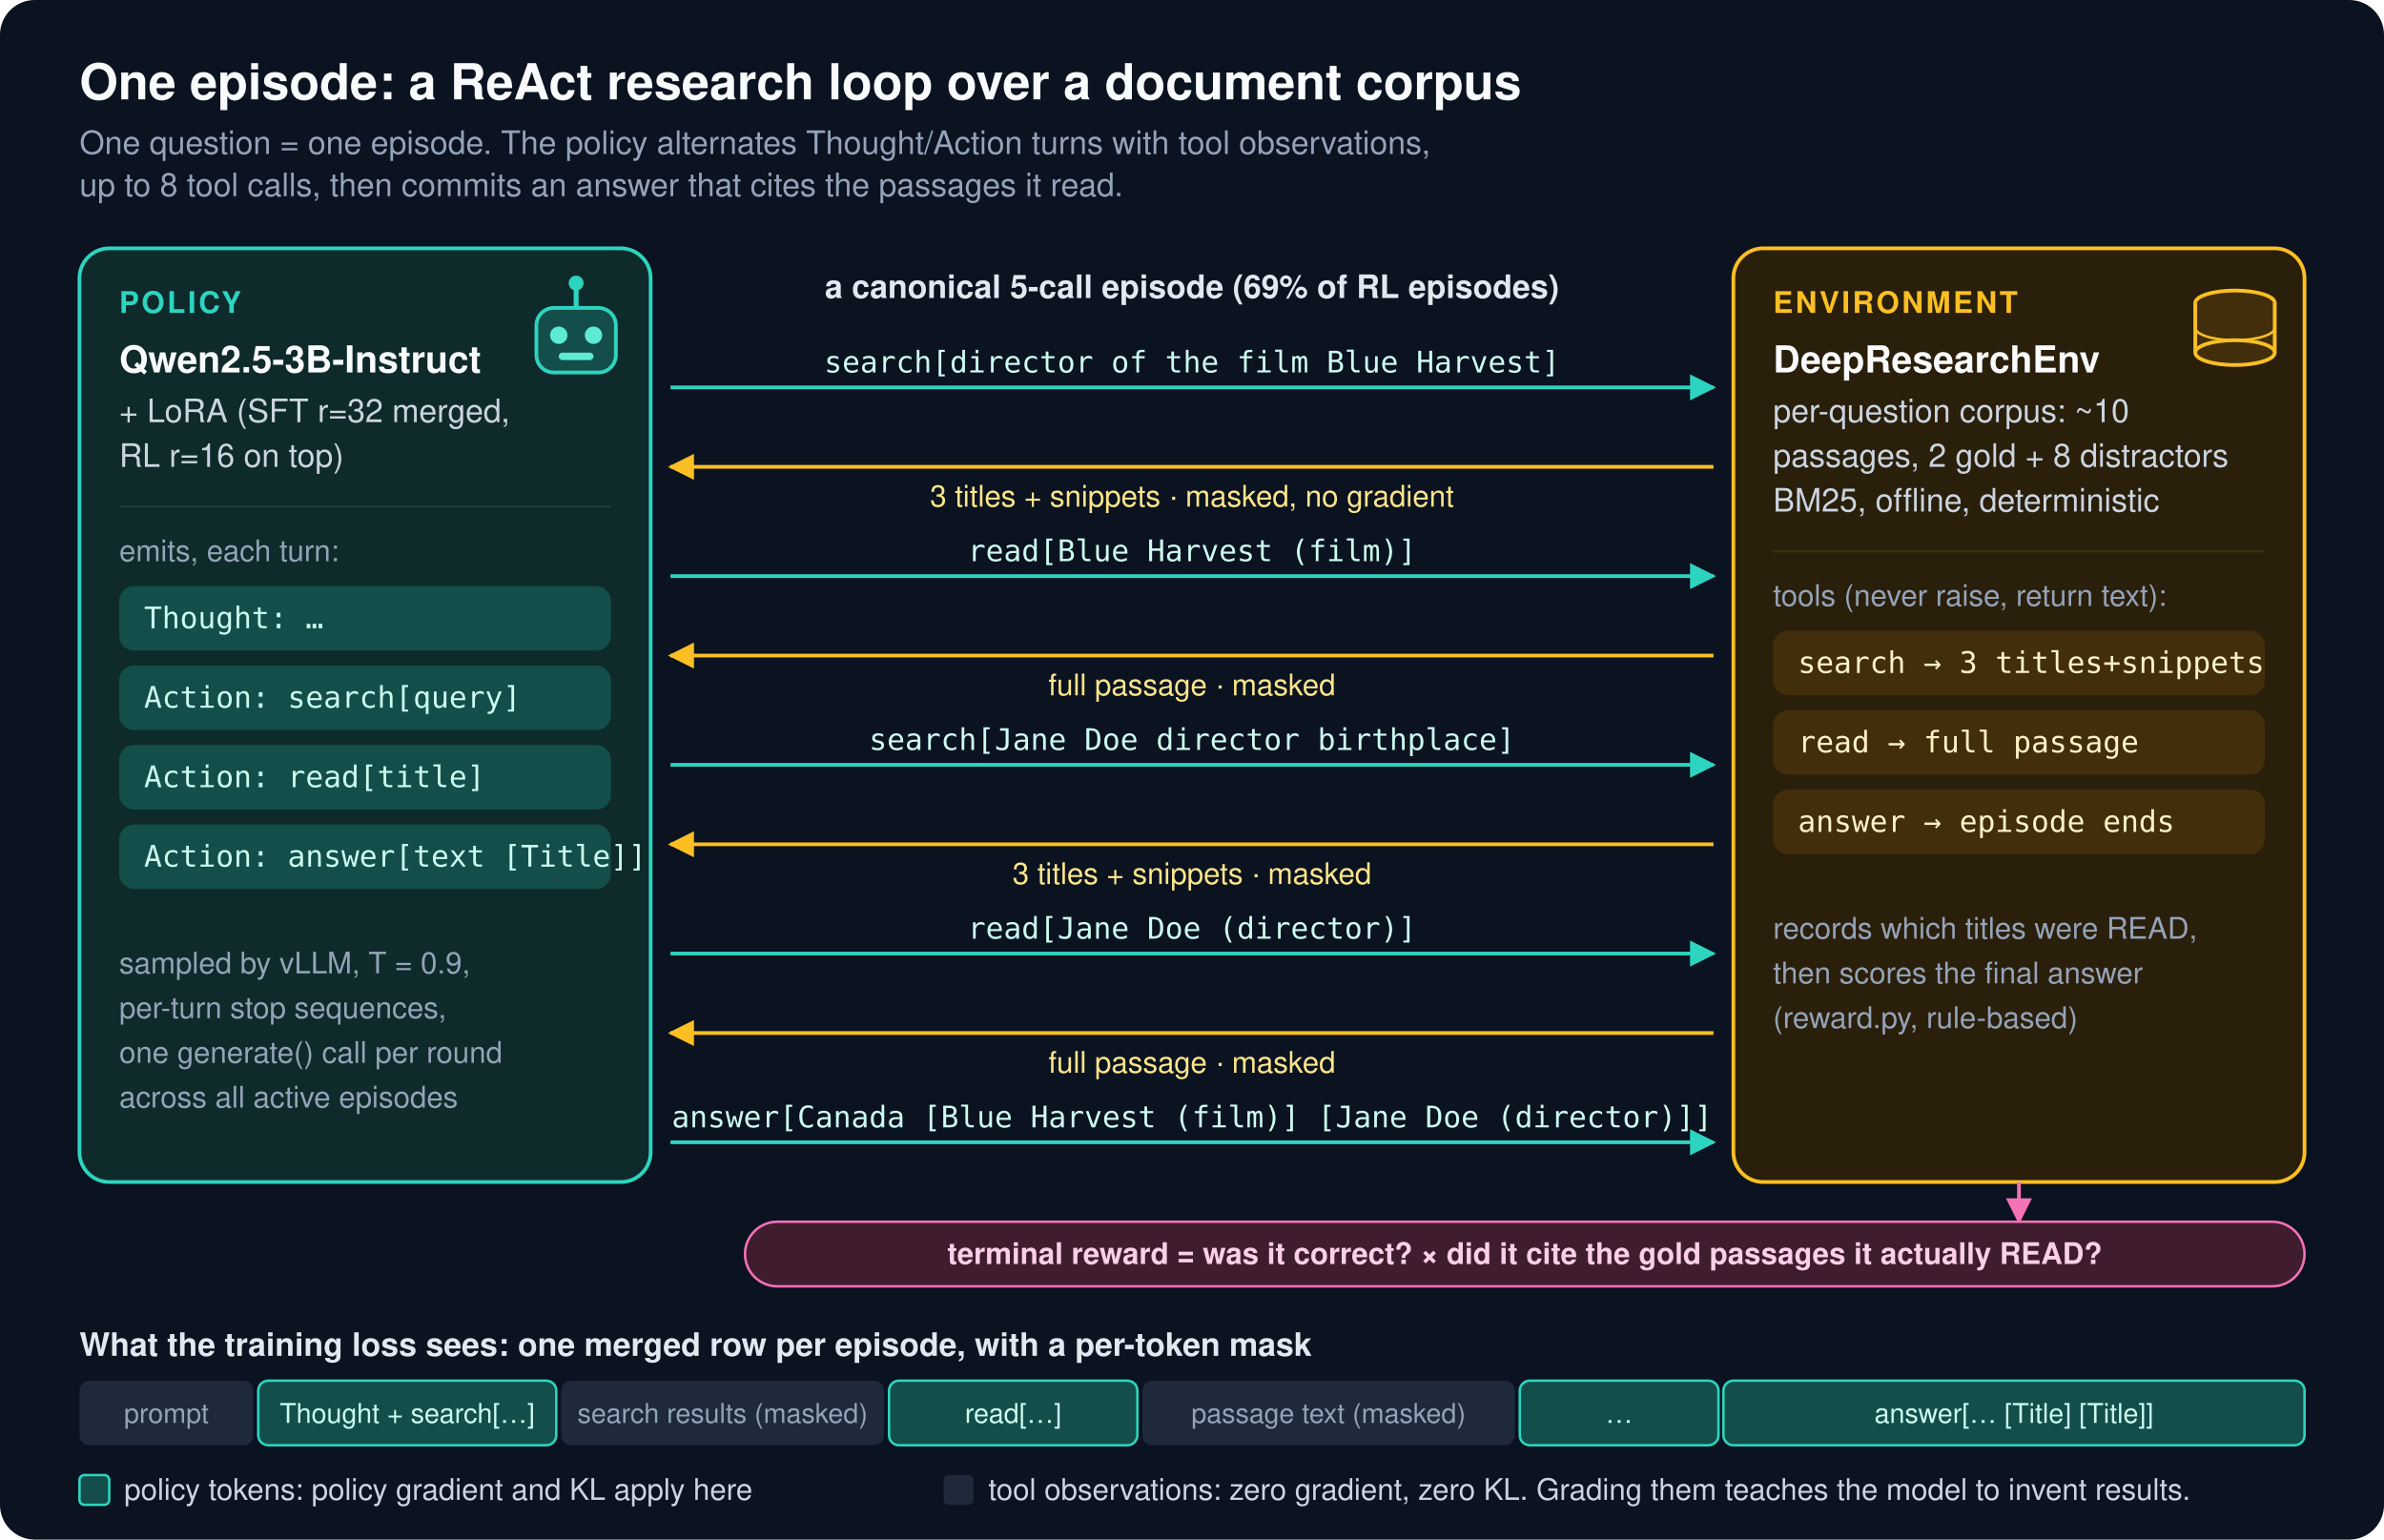
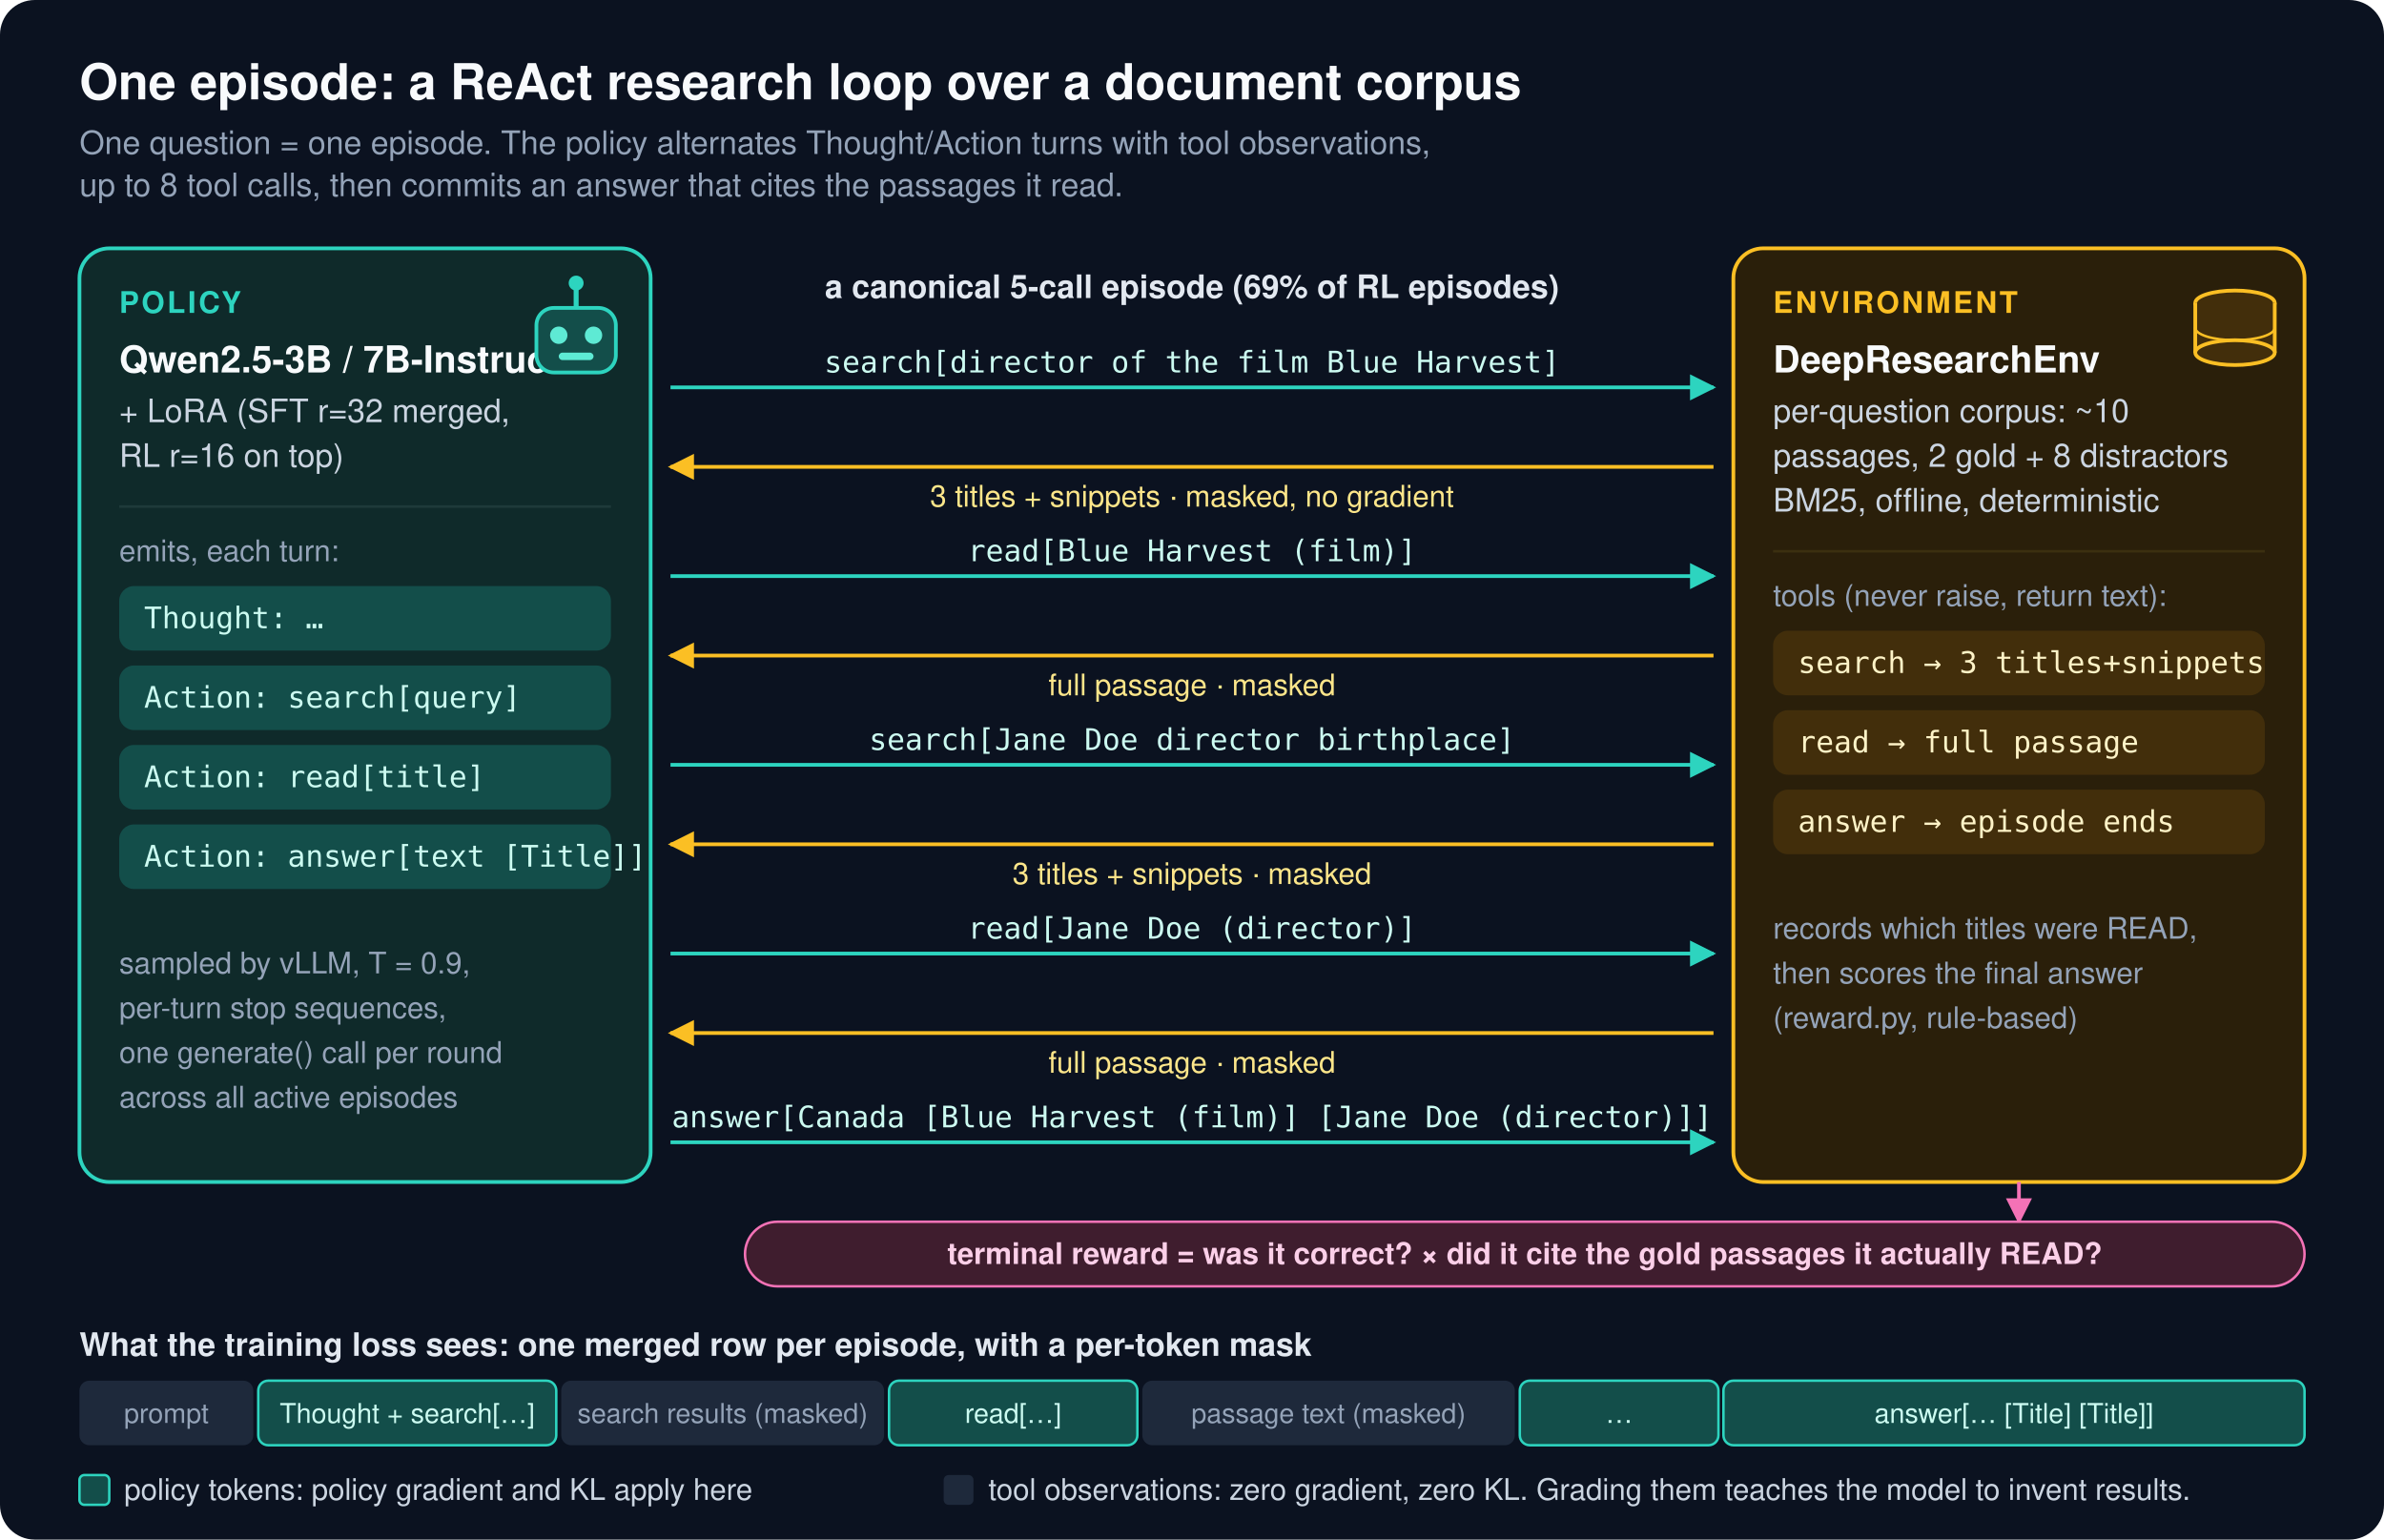
<svg xmlns="http://www.w3.org/2000/svg" width="960" height="620" viewBox="0 0 960 620" font-family="-apple-system, 'Segoe UI', Helvetica, Arial, sans-serif">
  <defs>
    <marker id="arrTeal" viewBox="0 0 10 10" refX="9" refY="5" markerWidth="7" markerHeight="7" orient="auto-start-reverse">
      <path d="M0,0 L10,5 L0,10 z" fill="#2dd4bf" />
    </marker>
    <marker id="arrAmber" viewBox="0 0 10 10" refX="9" refY="5" markerWidth="7" markerHeight="7" orient="auto-start-reverse">
      <path d="M0,0 L10,5 L0,10 z" fill="#fbbf24" />
    </marker>
    <marker id="arrPink" viewBox="0 0 10 10" refX="9" refY="5" markerWidth="7" markerHeight="7" orient="auto-start-reverse">
      <path d="M0,0 L10,5 L0,10 z" fill="#f472b6" />
    </marker>
  </defs>
  <rect width="960" height="620" rx="14" fill="#0b1220" />
  <text x="32" y="40" fill="#f8fafc" font-size="20" font-weight="700">One episode: a ReAct research loop over a document corpus</text>
  <text x="32" y="62" fill="#94a3b8" font-size="13">One question = one episode. The policy alternates Thought/Action turns with tool observations,</text>
  <text x="32" y="79" fill="#94a3b8" font-size="13">up to 8 tool calls, then commits an answer that cites the passages it read.</text>
  <rect x="32" y="100" width="230" height="376" rx="12" fill="#0f2a2a" stroke="#2dd4bf" stroke-width="1.5" />
  <text x="48" y="126" fill="#2dd4bf" font-size="12" font-weight="700" letter-spacing="1">POLICY</text>
-   <text x="48" y="150" fill="#f8fafc" font-size="15" font-weight="600">Qwen2.5-3B-Instruct</text>
+   <text x="48" y="150" fill="#f8fafc" font-size="15" font-weight="600">Qwen2.5-3B / 7B-Instruct</text>
  <text x="48" y="170" fill="#cbd5e1" font-size="13">+ LoRA (SFT r=32 merged,</text>
  <text x="48" y="188" fill="#cbd5e1" font-size="13">   RL r=16 on top)</text>
  <line x1="48" y1="204" x2="246" y2="204" stroke="#1e3a3a" />
  <text x="48" y="226" fill="#94a3b8" font-size="12">emits, each turn:</text>
  <rect x="48" y="236" width="198" height="26" rx="6" fill="#134e4a" />
  <text x="58" y="253" fill="#ccfbf1" font-size="12" font-family="Menlo, Consolas, monospace">Thought: …</text>
  <rect x="48" y="268" width="198" height="26" rx="6" fill="#134e4a" />
  <text x="58" y="285" fill="#ccfbf1" font-size="12" font-family="Menlo, Consolas, monospace">Action: search[query]</text>
  <rect x="48" y="300" width="198" height="26" rx="6" fill="#134e4a" />
  <text x="58" y="317" fill="#ccfbf1" font-size="12" font-family="Menlo, Consolas, monospace">Action: read[title]</text>
  <rect x="48" y="332" width="198" height="26" rx="6" fill="#134e4a" />
  <text x="58" y="349" fill="#ccfbf1" font-size="12" font-family="Menlo, Consolas, monospace">Action: answer[text [Title]]</text>
  <text x="48" y="392" fill="#94a3b8" font-size="12">sampled by vLLM, T = 0.9,</text>
  <text x="48" y="410" fill="#94a3b8" font-size="12">per-turn stop sequences,</text>
  <text x="48" y="428" fill="#94a3b8" font-size="12">one generate() call per round</text>
  <text x="48" y="446" fill="#94a3b8" font-size="12">across all active episodes</text>
  <rect x="698" y="100" width="230" height="376" rx="12" fill="#2a1f0a" stroke="#fbbf24" stroke-width="1.5" />
  <text x="714" y="126" fill="#fbbf24" font-size="12" font-weight="700" letter-spacing="1">ENVIRONMENT</text>
  <text x="714" y="150" fill="#f8fafc" font-size="15" font-weight="600">DeepResearchEnv</text>
  <text x="714" y="170" fill="#cbd5e1" font-size="13">per-question corpus: ~10</text>
  <text x="714" y="188" fill="#cbd5e1" font-size="13">passages, 2 gold + 8 distractors</text>
  <text x="714" y="206" fill="#cbd5e1" font-size="13">BM25, offline, deterministic</text>
  <line x1="714" y1="222" x2="912" y2="222" stroke="#3b2f10" />
  <text x="714" y="244" fill="#94a3b8" font-size="12">tools (never raise, return text):</text>
  <rect x="714" y="254" width="198" height="26" rx="6" fill="#422e0b" />
  <text x="724" y="271" fill="#fef3c7" font-size="12" font-family="Menlo, Consolas, monospace">search → 3 titles+snippets</text>
  <rect x="714" y="286" width="198" height="26" rx="6" fill="#422e0b" />
  <text x="724" y="303" fill="#fef3c7" font-size="12" font-family="Menlo, Consolas, monospace">read   → full passage</text>
  <rect x="714" y="318" width="198" height="26" rx="6" fill="#422e0b" />
  <text x="724" y="335" fill="#fef3c7" font-size="12" font-family="Menlo, Consolas, monospace">answer → episode ends</text>
  <text x="714" y="378" fill="#94a3b8" font-size="12">records which titles were READ,</text>
  <text x="714" y="396" fill="#94a3b8" font-size="12">then scores the final answer</text>
  <text x="714" y="414" fill="#94a3b8" font-size="12">(reward.py, rule-based)</text>
  <text x="480" y="120" fill="#e2e8f0" font-size="13" font-weight="600" text-anchor="middle">a canonical 5-call episode (69% of RL episodes)</text>
  <g font-size="12">
    <line x1="270" y1="156" x2="690" y2="156" stroke="#2dd4bf" stroke-width="1.5" marker-end="url(#arrTeal)" />
    <text x="480" y="150" fill="#ccfbf1" text-anchor="middle" font-family="Menlo, Consolas, monospace">search[director of the film Blue Harvest]</text>
    <line x1="690" y1="188" x2="270" y2="188" stroke="#fbbf24" stroke-width="1.5" marker-end="url(#arrAmber)" />
    <text x="480" y="204" fill="#fde68a" text-anchor="middle">3 titles + snippets · masked, no gradient</text>
    <line x1="270" y1="232" x2="690" y2="232" stroke="#2dd4bf" stroke-width="1.5" marker-end="url(#arrTeal)" />
    <text x="480" y="226" fill="#ccfbf1" text-anchor="middle" font-family="Menlo, Consolas, monospace">read[Blue Harvest (film)]</text>
    <line x1="690" y1="264" x2="270" y2="264" stroke="#fbbf24" stroke-width="1.5" marker-end="url(#arrAmber)" />
    <text x="480" y="280" fill="#fde68a" text-anchor="middle">full passage · masked</text>
    <line x1="270" y1="308" x2="690" y2="308" stroke="#2dd4bf" stroke-width="1.5" marker-end="url(#arrTeal)" />
    <text x="480" y="302" fill="#ccfbf1" text-anchor="middle" font-family="Menlo, Consolas, monospace">search[Jane Doe director birthplace]</text>
    <line x1="690" y1="340" x2="270" y2="340" stroke="#fbbf24" stroke-width="1.5" marker-end="url(#arrAmber)" />
    <text x="480" y="356" fill="#fde68a" text-anchor="middle">3 titles + snippets · masked</text>
    <line x1="270" y1="384" x2="690" y2="384" stroke="#2dd4bf" stroke-width="1.5" marker-end="url(#arrTeal)" />
    <text x="480" y="378" fill="#ccfbf1" text-anchor="middle" font-family="Menlo, Consolas, monospace">read[Jane Doe (director)]</text>
    <line x1="690" y1="416" x2="270" y2="416" stroke="#fbbf24" stroke-width="1.5" marker-end="url(#arrAmber)" />
    <text x="480" y="432" fill="#fde68a" text-anchor="middle">full passage · masked</text>
    <line x1="270" y1="460" x2="690" y2="460" stroke="#2dd4bf" stroke-width="1.5" marker-end="url(#arrTeal)" />
    <text x="480" y="454" fill="#ccfbf1" text-anchor="middle" font-family="Menlo, Consolas, monospace">answer[Canada [Blue Harvest (film)] [Jane Doe (director)]]</text>
  </g>
  <line x1="813" y1="476" x2="813" y2="492" stroke="#f472b6" stroke-width="1.5" marker-end="url(#arrPink)" />
  <rect x="300" y="492" width="628" height="26" rx="13" fill="#3f1d2e" stroke="#f472b6" />
  <text x="614" y="509" fill="#fbcfe8" font-size="12" text-anchor="middle" font-weight="600">terminal reward = was it correct?  ×  did it cite the gold passages it actually READ?</text>
  <text x="32" y="546" fill="#e2e8f0" font-size="13" font-weight="600">What the training loss sees: one merged row per episode, with a per-token mask</text>
  <g>
    <rect x="32" y="556" width="70" height="26" rx="4" fill="#1e293b" />
    <text x="67" y="573" fill="#94a3b8" font-size="11" text-anchor="middle">prompt</text>
    <rect x="104" y="556" width="120" height="26" rx="4" fill="#134e4a" stroke="#2dd4bf" />
    <text x="164" y="573" fill="#ccfbf1" font-size="11" text-anchor="middle">Thought + search[…]</text>
    <rect x="226" y="556" width="130" height="26" rx="4" fill="#1e293b" />
    <text x="291" y="573" fill="#94a3b8" font-size="11" text-anchor="middle">search results (masked)</text>
    <rect x="358" y="556" width="100" height="26" rx="4" fill="#134e4a" stroke="#2dd4bf" />
    <text x="408" y="573" fill="#ccfbf1" font-size="11" text-anchor="middle">read[…]</text>
    <rect x="460" y="556" width="150" height="26" rx="4" fill="#1e293b" />
    <text x="535" y="573" fill="#94a3b8" font-size="11" text-anchor="middle">passage text (masked)</text>
    <rect x="612" y="556" width="80" height="26" rx="4" fill="#134e4a" stroke="#2dd4bf" />
    <text x="652" y="573" fill="#ccfbf1" font-size="11" text-anchor="middle">…</text>
    <rect x="694" y="556" width="234" height="26" rx="4" fill="#134e4a" stroke="#2dd4bf" />
    <text x="811" y="573" fill="#ccfbf1" font-size="11" text-anchor="middle">answer[… [Title] [Title]]</text>
  </g>
  <rect x="32" y="594" width="12" height="12" rx="2" fill="#134e4a" stroke="#2dd4bf" />
  <text x="50" y="604" fill="#cbd5e1" font-size="12">policy tokens: policy gradient and KL apply here</text>
  <rect x="380" y="594" width="12" height="12" rx="2" fill="#1e293b" />
  <text x="398" y="604" fill="#cbd5e1" font-size="12">tool observations: zero gradient, zero KL. Grading them teaches the model to invent results.</text>
  <g transform="translate(232,138)">
    <line x1="0" y1="-14" x2="0" y2="-22" stroke="#2dd4bf" stroke-width="2" />
    <circle cx="0" cy="-24" r="3" fill="#2dd4bf" />
    <rect x="-16" y="-14" width="32" height="26" rx="7" fill="#134e4a" stroke="#2dd4bf" stroke-width="1.5" />
    <circle cx="-7" cy="-3" r="3.5" fill="#5eead4" />
    <circle cx="7" cy="-3" r="3.5" fill="#5eead4" />
    <rect x="-7" y="4" width="14" height="3" rx="1.5" fill="#5eead4" />
  </g>
  <g transform="translate(900,134)">
    <ellipse cx="0" cy="-12" rx="16" ry="5" fill="#422e0b" stroke="#fbbf24" stroke-width="1.5" />
    <rect x="-16" y="-12" width="32" height="20" fill="#422e0b" />
    <line x1="-16" y1="-12" x2="-16" y2="8" stroke="#fbbf24" stroke-width="1.5" />
    <line x1="16" y1="-12" x2="16" y2="8" stroke="#fbbf24" stroke-width="1.5" />
    <ellipse cx="0" cy="8" rx="16" ry="5" fill="#422e0b" stroke="#fbbf24" stroke-width="1.5" />
    <path d="M-16,-2 a16,5 0 0 0 32,0" fill="none" stroke="#fbbf24" stroke-width="1" />
  </g>
</svg>
